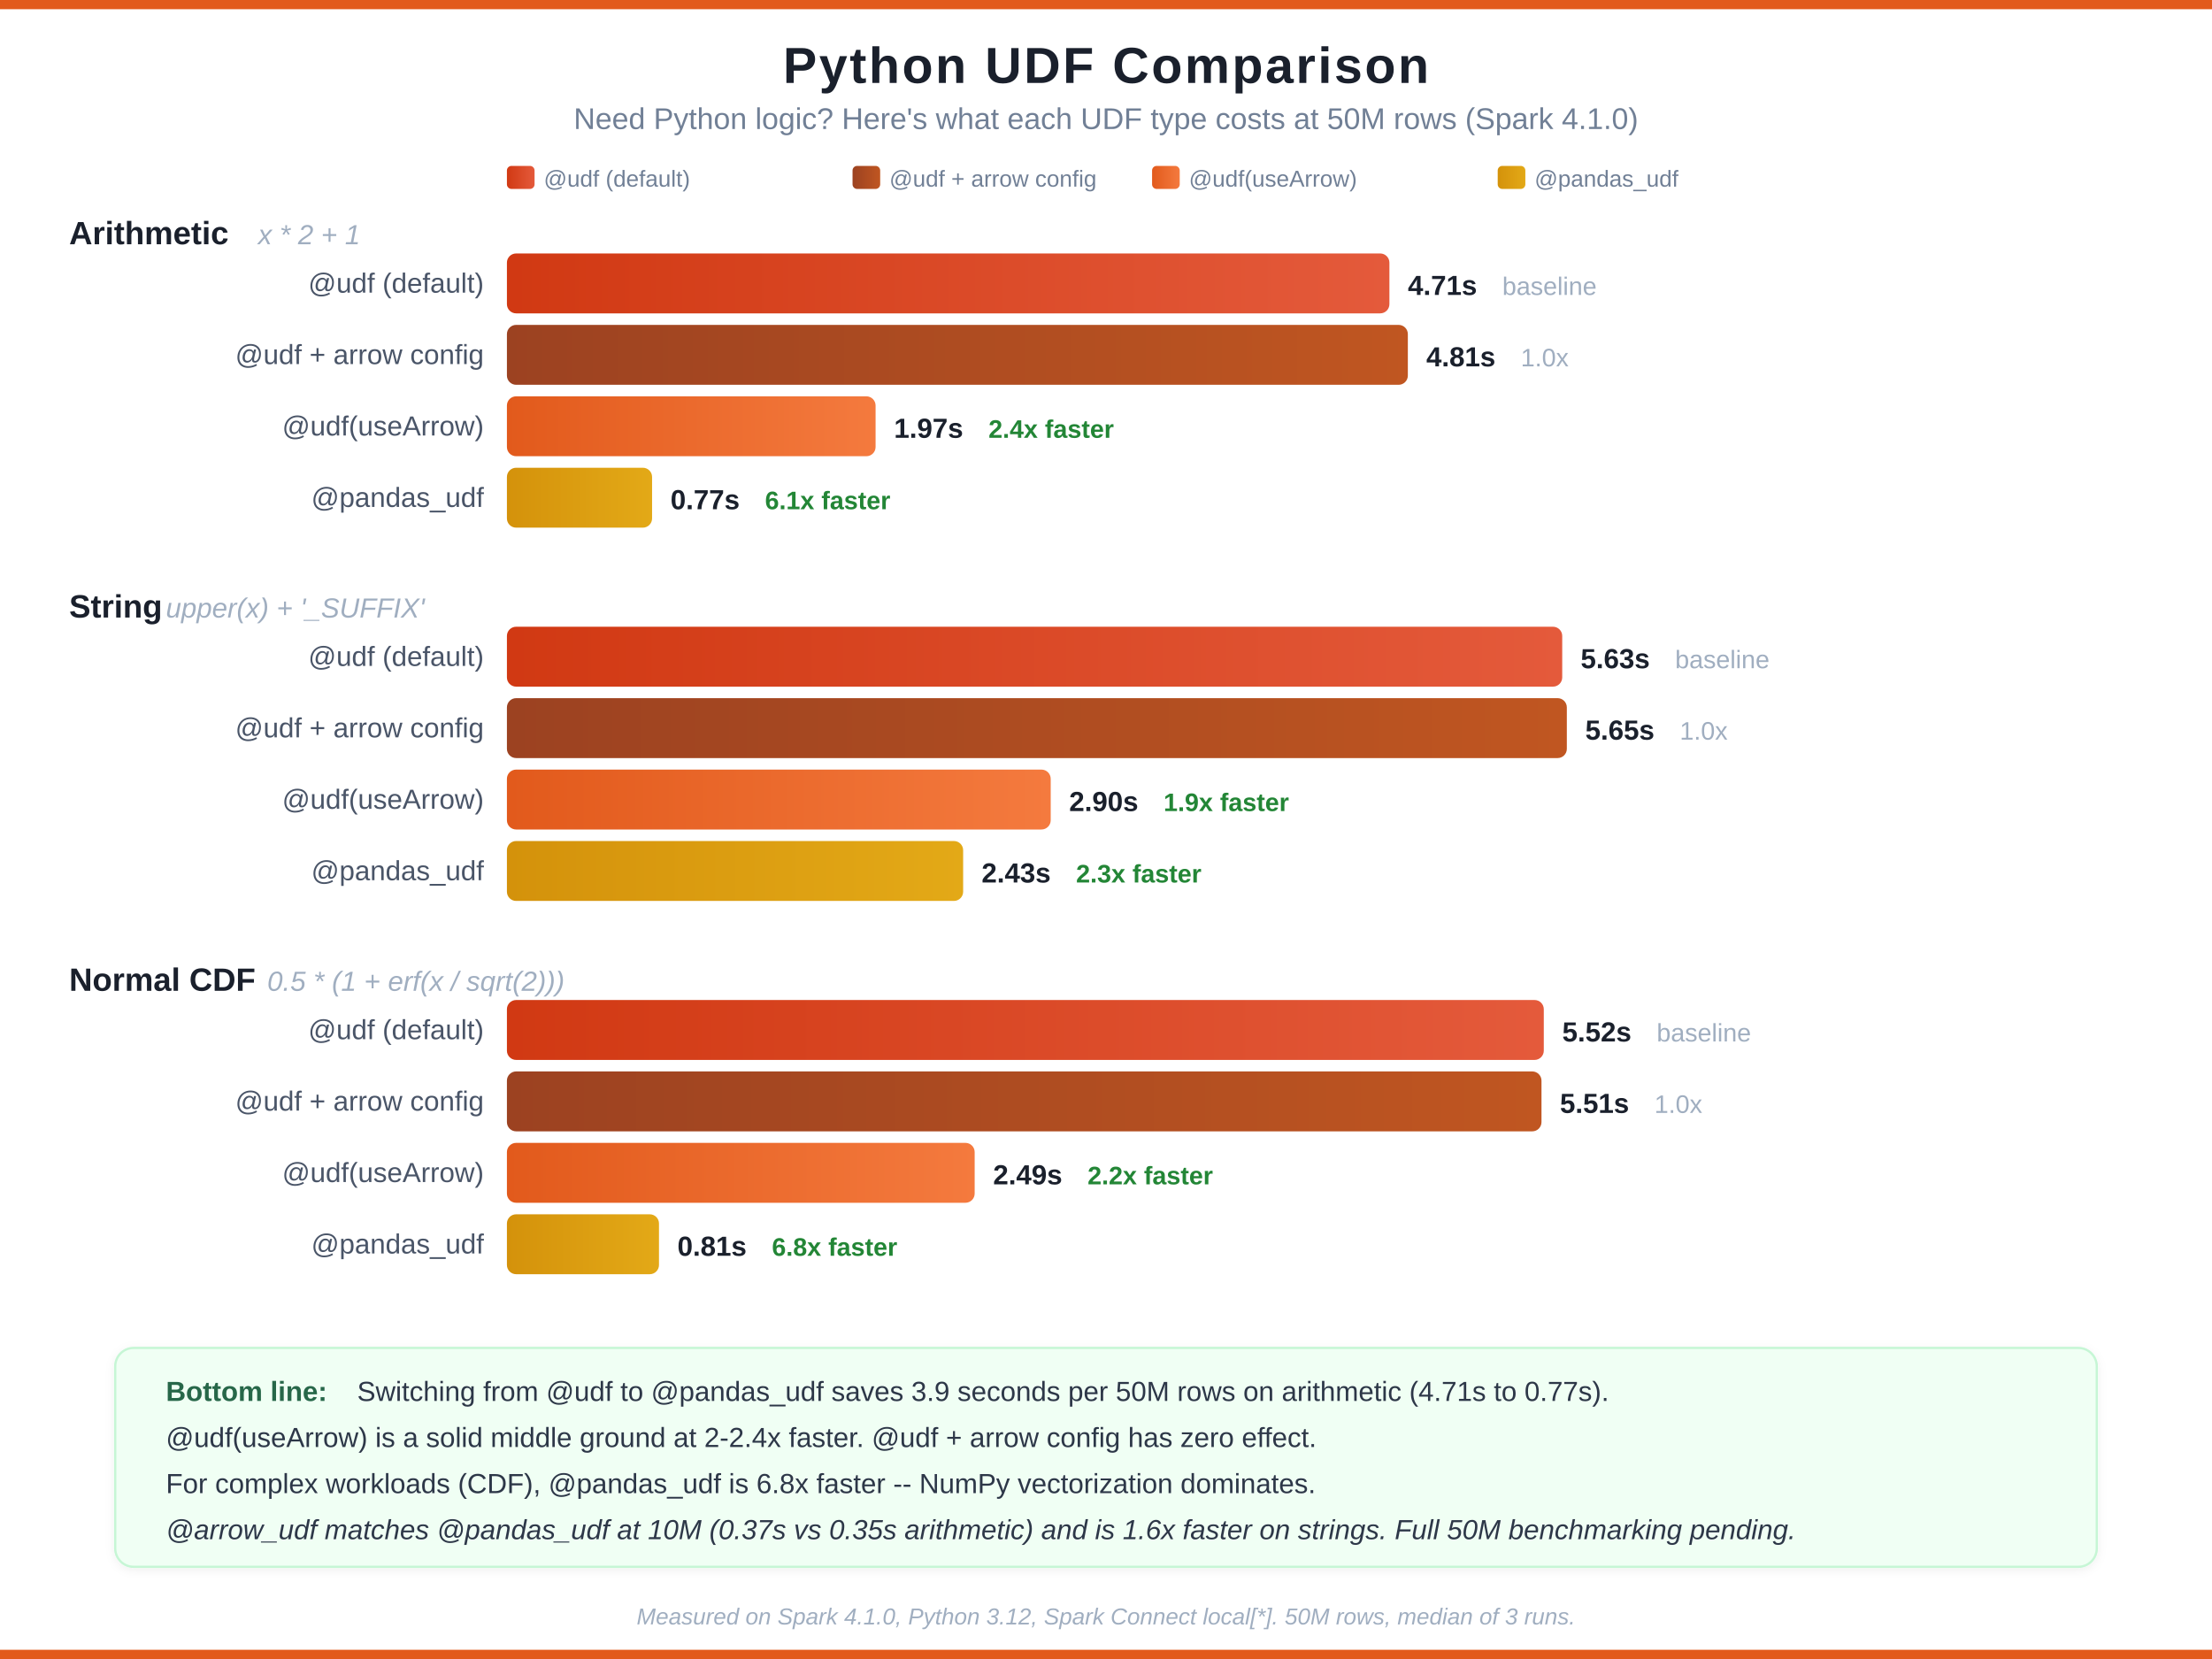
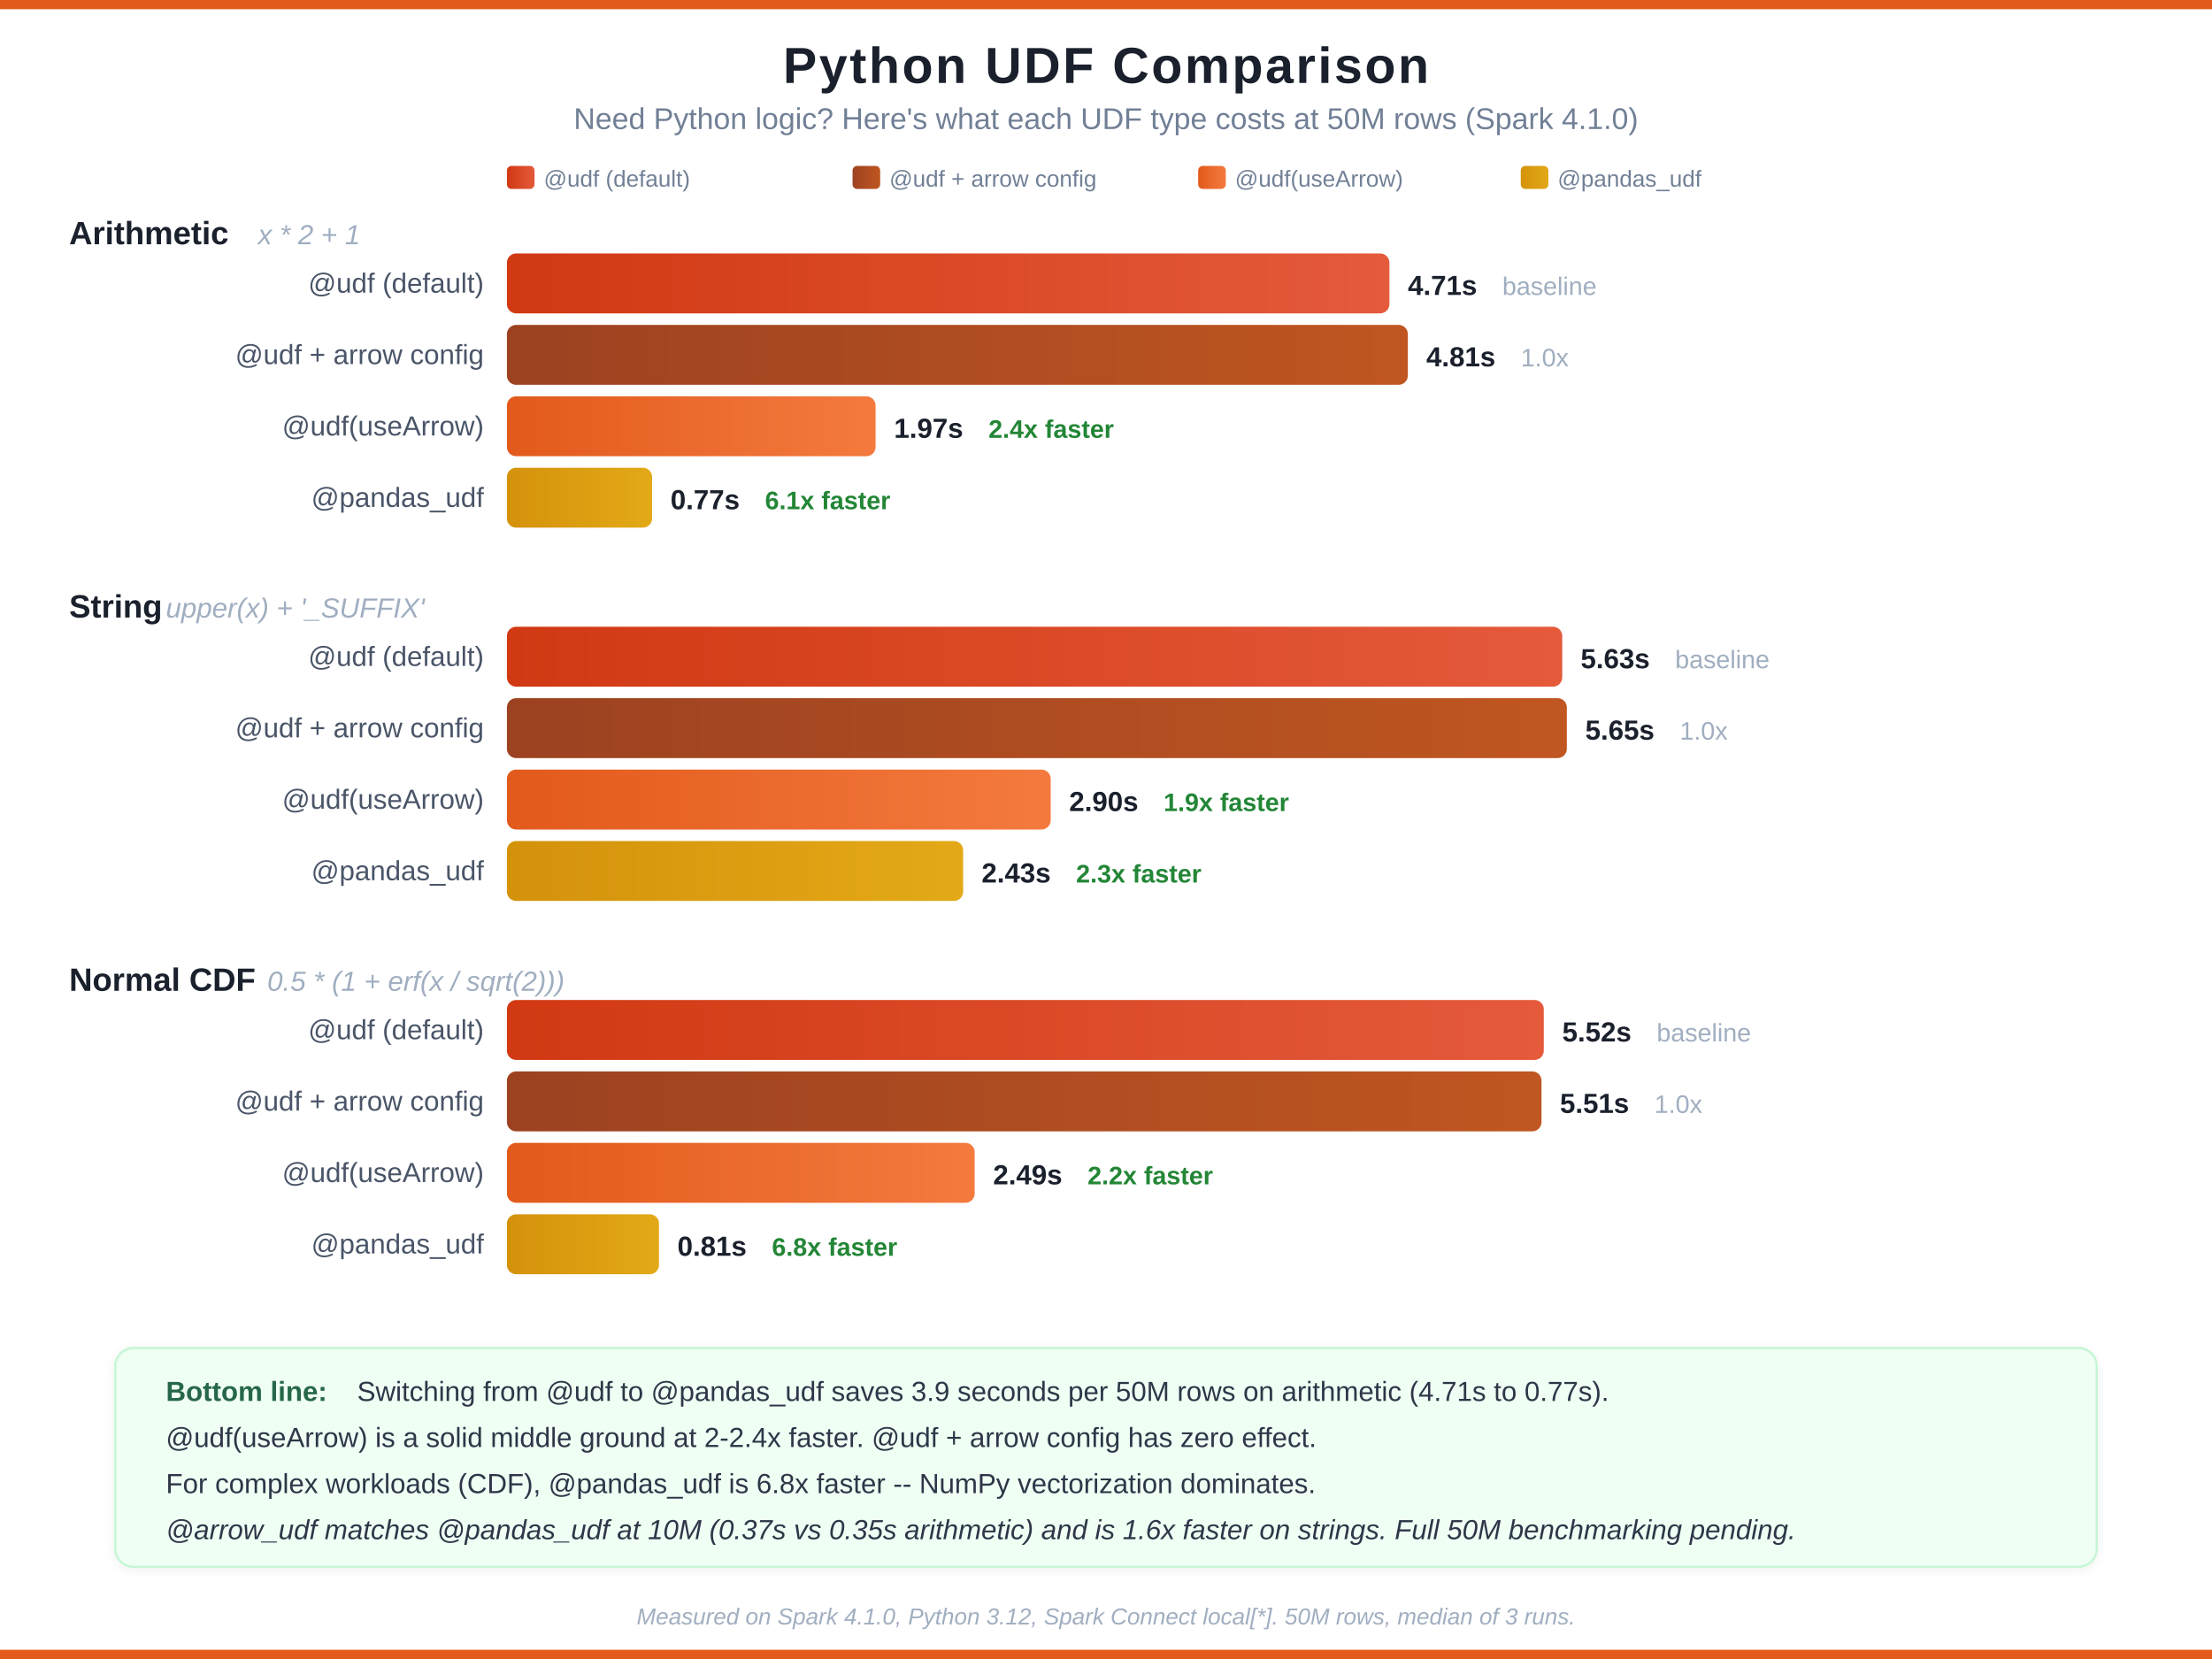
<svg xmlns="http://www.w3.org/2000/svg" viewBox="0 0 960 720" font-family="'Segoe UI', Arial, Helvetica, sans-serif">
  <defs>
    <linearGradient id="bar-pickle" x1="0" x2="1" y1="0" y2="0">
      <stop offset="0%" stop-color="#D13913" />
      <stop offset="100%" stop-color="#E45A3B" />
    </linearGradient>
    <linearGradient id="bar-arrowopt" x1="0" x2="1" y1="0" y2="0">
      <stop offset="0%" stop-color="#9C4221" />
      <stop offset="100%" stop-color="#C05621" />
    </linearGradient>
    <linearGradient id="bar-arrow" x1="0" x2="1" y1="0" y2="0">
      <stop offset="0%" stop-color="#E25A1C" />
      <stop offset="100%" stop-color="#F47A3E" />
    </linearGradient>
    <linearGradient id="bar-pandas" x1="0" x2="1" y1="0" y2="0">
      <stop offset="0%" stop-color="#d4920b" />
      <stop offset="100%" stop-color="#e3a917" />
    </linearGradient>
    <filter id="shadow">
      <feDropShadow dx="0" dy="1" stdDeviation="2" flood-opacity="0.06" />
    </filter>
  </defs>
  <rect width="960" height="720" fill="#FFFFFF" />
  <rect x="0" y="0" width="960" height="4" fill="#E25A1C" />
  <text x="480" y="36" font-size="22" fill="#1A202C" text-anchor="middle" font-weight="bold" letter-spacing="1">Python UDF Comparison</text>
  <text x="480" y="56" font-size="13" fill="#718096" text-anchor="middle">Need Python logic? Here's what each UDF type costs at 50M rows (Spark 4.1.0)</text>
  <g transform="translate(220, 72)">
    <rect x="0" y="0" width="12" height="10" rx="2" fill="url(#bar-pickle)" />
    <text x="16" y="9" font-size="10" fill="#718096">@udf (default)</text>
    <rect x="150" y="0" width="12" height="10" rx="2" fill="url(#bar-arrowopt)" />
    <text x="166" y="9" font-size="10" fill="#718096">@udf + arrow config</text>
-     <rect x="280" y="0" width="12" height="10" rx="2" fill="url(#bar-arrow)" />
-     <text x="296" y="9" font-size="10" fill="#718096">@udf(useArrow)</text>
-     <rect x="430" y="0" width="12" height="10" rx="2" fill="url(#bar-pandas)" />
-     <text x="446" y="9" font-size="10" fill="#718096">@pandas_udf</text>
+     <rect x="300" y="0" width="12" height="10" rx="2" fill="url(#bar-arrow)" />
+     <text x="316" y="9" font-size="10" fill="#718096">@udf(useArrow)</text>
+     <rect x="440" y="0" width="12" height="10" rx="2" fill="url(#bar-pandas)" />
+     <text x="456" y="9" font-size="10" fill="#718096">@pandas_udf</text>
  </g>
  <g transform="translate(0, 92)">
    <text x="30" y="14" font-size="14" fill="#1A202C" font-weight="bold">Arithmetic</text>
    <text x="112" y="14" font-size="12" fill="#A0AEC0" font-style="italic">x * 2 + 1</text>
    <text x="210" y="35" font-size="12" fill="#4A5568" text-anchor="end">@udf (default)</text>
    <rect x="220" y="18" width="383" height="26" rx="4" fill="url(#bar-pickle)" />
    <text x="611" y="36" font-size="12" fill="#1A202C" font-weight="bold">4.71s</text>
    <text x="652" y="36" font-size="11" fill="#A0AEC0">baseline</text>
    <text x="210" y="66" font-size="12" fill="#4A5568" text-anchor="end">@udf + arrow config</text>
    <rect x="220" y="49" width="391" height="26" rx="4" fill="url(#bar-arrowopt)" />
    <text x="619" y="67" font-size="12" fill="#1A202C" font-weight="bold">4.81s</text>
    <text x="660" y="67" font-size="11" fill="#A0AEC0">1.0x</text>
    <text x="210" y="97" font-size="12" fill="#4A5568" text-anchor="end">@udf(useArrow)</text>
    <rect x="220" y="80" width="160" height="26" rx="4" fill="url(#bar-arrow)" />
    <text x="388" y="98" font-size="12" fill="#1A202C" font-weight="bold">1.97s</text>
    <text x="429" y="98" font-size="11" fill="#238636" font-weight="bold">2.4x faster</text>
    <text x="210" y="128" font-size="12" fill="#4A5568" text-anchor="end">@pandas_udf</text>
    <rect x="220" y="111" width="63" height="26" rx="4" fill="url(#bar-pandas)" />
    <text x="291" y="129" font-size="12" fill="#1A202C" font-weight="bold">0.77s</text>
    <text x="332" y="129" font-size="11" fill="#238636" font-weight="bold">6.1x faster</text>
  </g>
  <g transform="translate(0, 254)">
    <text x="30" y="14" font-size="14" fill="#1A202C" font-weight="bold">String</text>
    <text x="72" y="14" font-size="12" fill="#A0AEC0" font-style="italic">upper(x) + '_SUFFIX'</text>
    <text x="210" y="35" font-size="12" fill="#4A5568" text-anchor="end">@udf (default)</text>
    <rect x="220" y="18" width="458" height="26" rx="4" fill="url(#bar-pickle)" />
    <text x="686" y="36" font-size="12" fill="#1A202C" font-weight="bold">5.63s</text>
    <text x="727" y="36" font-size="11" fill="#A0AEC0">baseline</text>
    <text x="210" y="66" font-size="12" fill="#4A5568" text-anchor="end">@udf + arrow config</text>
    <rect x="220" y="49" width="460" height="26" rx="4" fill="url(#bar-arrowopt)" />
    <text x="688" y="67" font-size="12" fill="#1A202C" font-weight="bold">5.65s</text>
    <text x="729" y="67" font-size="11" fill="#A0AEC0">1.0x</text>
    <text x="210" y="97" font-size="12" fill="#4A5568" text-anchor="end">@udf(useArrow)</text>
    <rect x="220" y="80" width="236" height="26" rx="4" fill="url(#bar-arrow)" />
    <text x="464" y="98" font-size="12" fill="#1A202C" font-weight="bold">2.90s</text>
    <text x="505" y="98" font-size="11" fill="#238636" font-weight="bold">1.9x faster</text>
    <text x="210" y="128" font-size="12" fill="#4A5568" text-anchor="end">@pandas_udf</text>
    <rect x="220" y="111" width="198" height="26" rx="4" fill="url(#bar-pandas)" />
    <text x="426" y="129" font-size="12" fill="#1A202C" font-weight="bold">2.43s</text>
    <text x="467" y="129" font-size="11" fill="#238636" font-weight="bold">2.3x faster</text>
  </g>
  <g transform="translate(0, 416)">
    <text x="30" y="14" font-size="14" fill="#1A202C" font-weight="bold">Normal CDF</text>
    <text x="116" y="14" font-size="12" fill="#A0AEC0" font-style="italic">0.5 * (1 + erf(x / sqrt(2)))</text>
    <text x="210" y="35" font-size="12" fill="#4A5568" text-anchor="end">@udf (default)</text>
    <rect x="220" y="18" width="450" height="26" rx="4" fill="url(#bar-pickle)" />
    <text x="678" y="36" font-size="12" fill="#1A202C" font-weight="bold">5.52s</text>
    <text x="719" y="36" font-size="11" fill="#A0AEC0">baseline</text>
    <text x="210" y="66" font-size="12" fill="#4A5568" text-anchor="end">@udf + arrow config</text>
    <rect x="220" y="49" width="449" height="26" rx="4" fill="url(#bar-arrowopt)" />
    <text x="677" y="67" font-size="12" fill="#1A202C" font-weight="bold">5.51s</text>
    <text x="718" y="67" font-size="11" fill="#A0AEC0">1.0x</text>
    <text x="210" y="97" font-size="12" fill="#4A5568" text-anchor="end">@udf(useArrow)</text>
    <rect x="220" y="80" width="203" height="26" rx="4" fill="url(#bar-arrow)" />
    <text x="431" y="98" font-size="12" fill="#1A202C" font-weight="bold">2.49s</text>
    <text x="472" y="98" font-size="11" fill="#238636" font-weight="bold">2.2x faster</text>
    <text x="210" y="128" font-size="12" fill="#4A5568" text-anchor="end">@pandas_udf</text>
    <rect x="220" y="111" width="66" height="26" rx="4" fill="url(#bar-pandas)" />
    <text x="294" y="129" font-size="12" fill="#1A202C" font-weight="bold">0.81s</text>
    <text x="335" y="129" font-size="11" fill="#238636" font-weight="bold">6.8x faster</text>
  </g>
  <rect x="50" y="585" width="860" height="95" rx="8" fill="#F0FFF4" stroke="#C6F6D5" filter="url(#shadow)" />
  <text x="72" y="608" font-size="12" fill="#276749" font-weight="bold">Bottom line:</text>
  <text x="155" y="608" font-size="12" fill="#2D3748">Switching from @udf to @pandas_udf saves 3.9 seconds per 50M rows on arithmetic (4.71s to 0.77s).</text>
  <text x="72" y="628" font-size="12" fill="#2D3748">@udf(useArrow) is a solid middle ground at 2-2.4x faster. @udf + arrow config has zero effect.</text>
  <text x="72" y="648" font-size="12" fill="#2D3748">For complex workloads (CDF), @pandas_udf is 6.8x faster -- NumPy vectorization dominates.</text>
  <text x="72" y="668" font-size="12" fill="#2D3748" font-style="italic">@arrow_udf matches @pandas_udf at 10M (0.37s vs 0.35s arithmetic) and is 1.6x faster on strings. Full 50M benchmarking pending.</text>
  <text x="480" y="705" font-size="10" fill="#A0AEC0" text-anchor="middle" font-style="italic">Measured on Spark 4.1.0, Python 3.12, Spark Connect local[*]. 50M rows, median of 3 runs.</text>
  <rect x="0" y="716" width="960" height="4" fill="#E25A1C" />
</svg>
